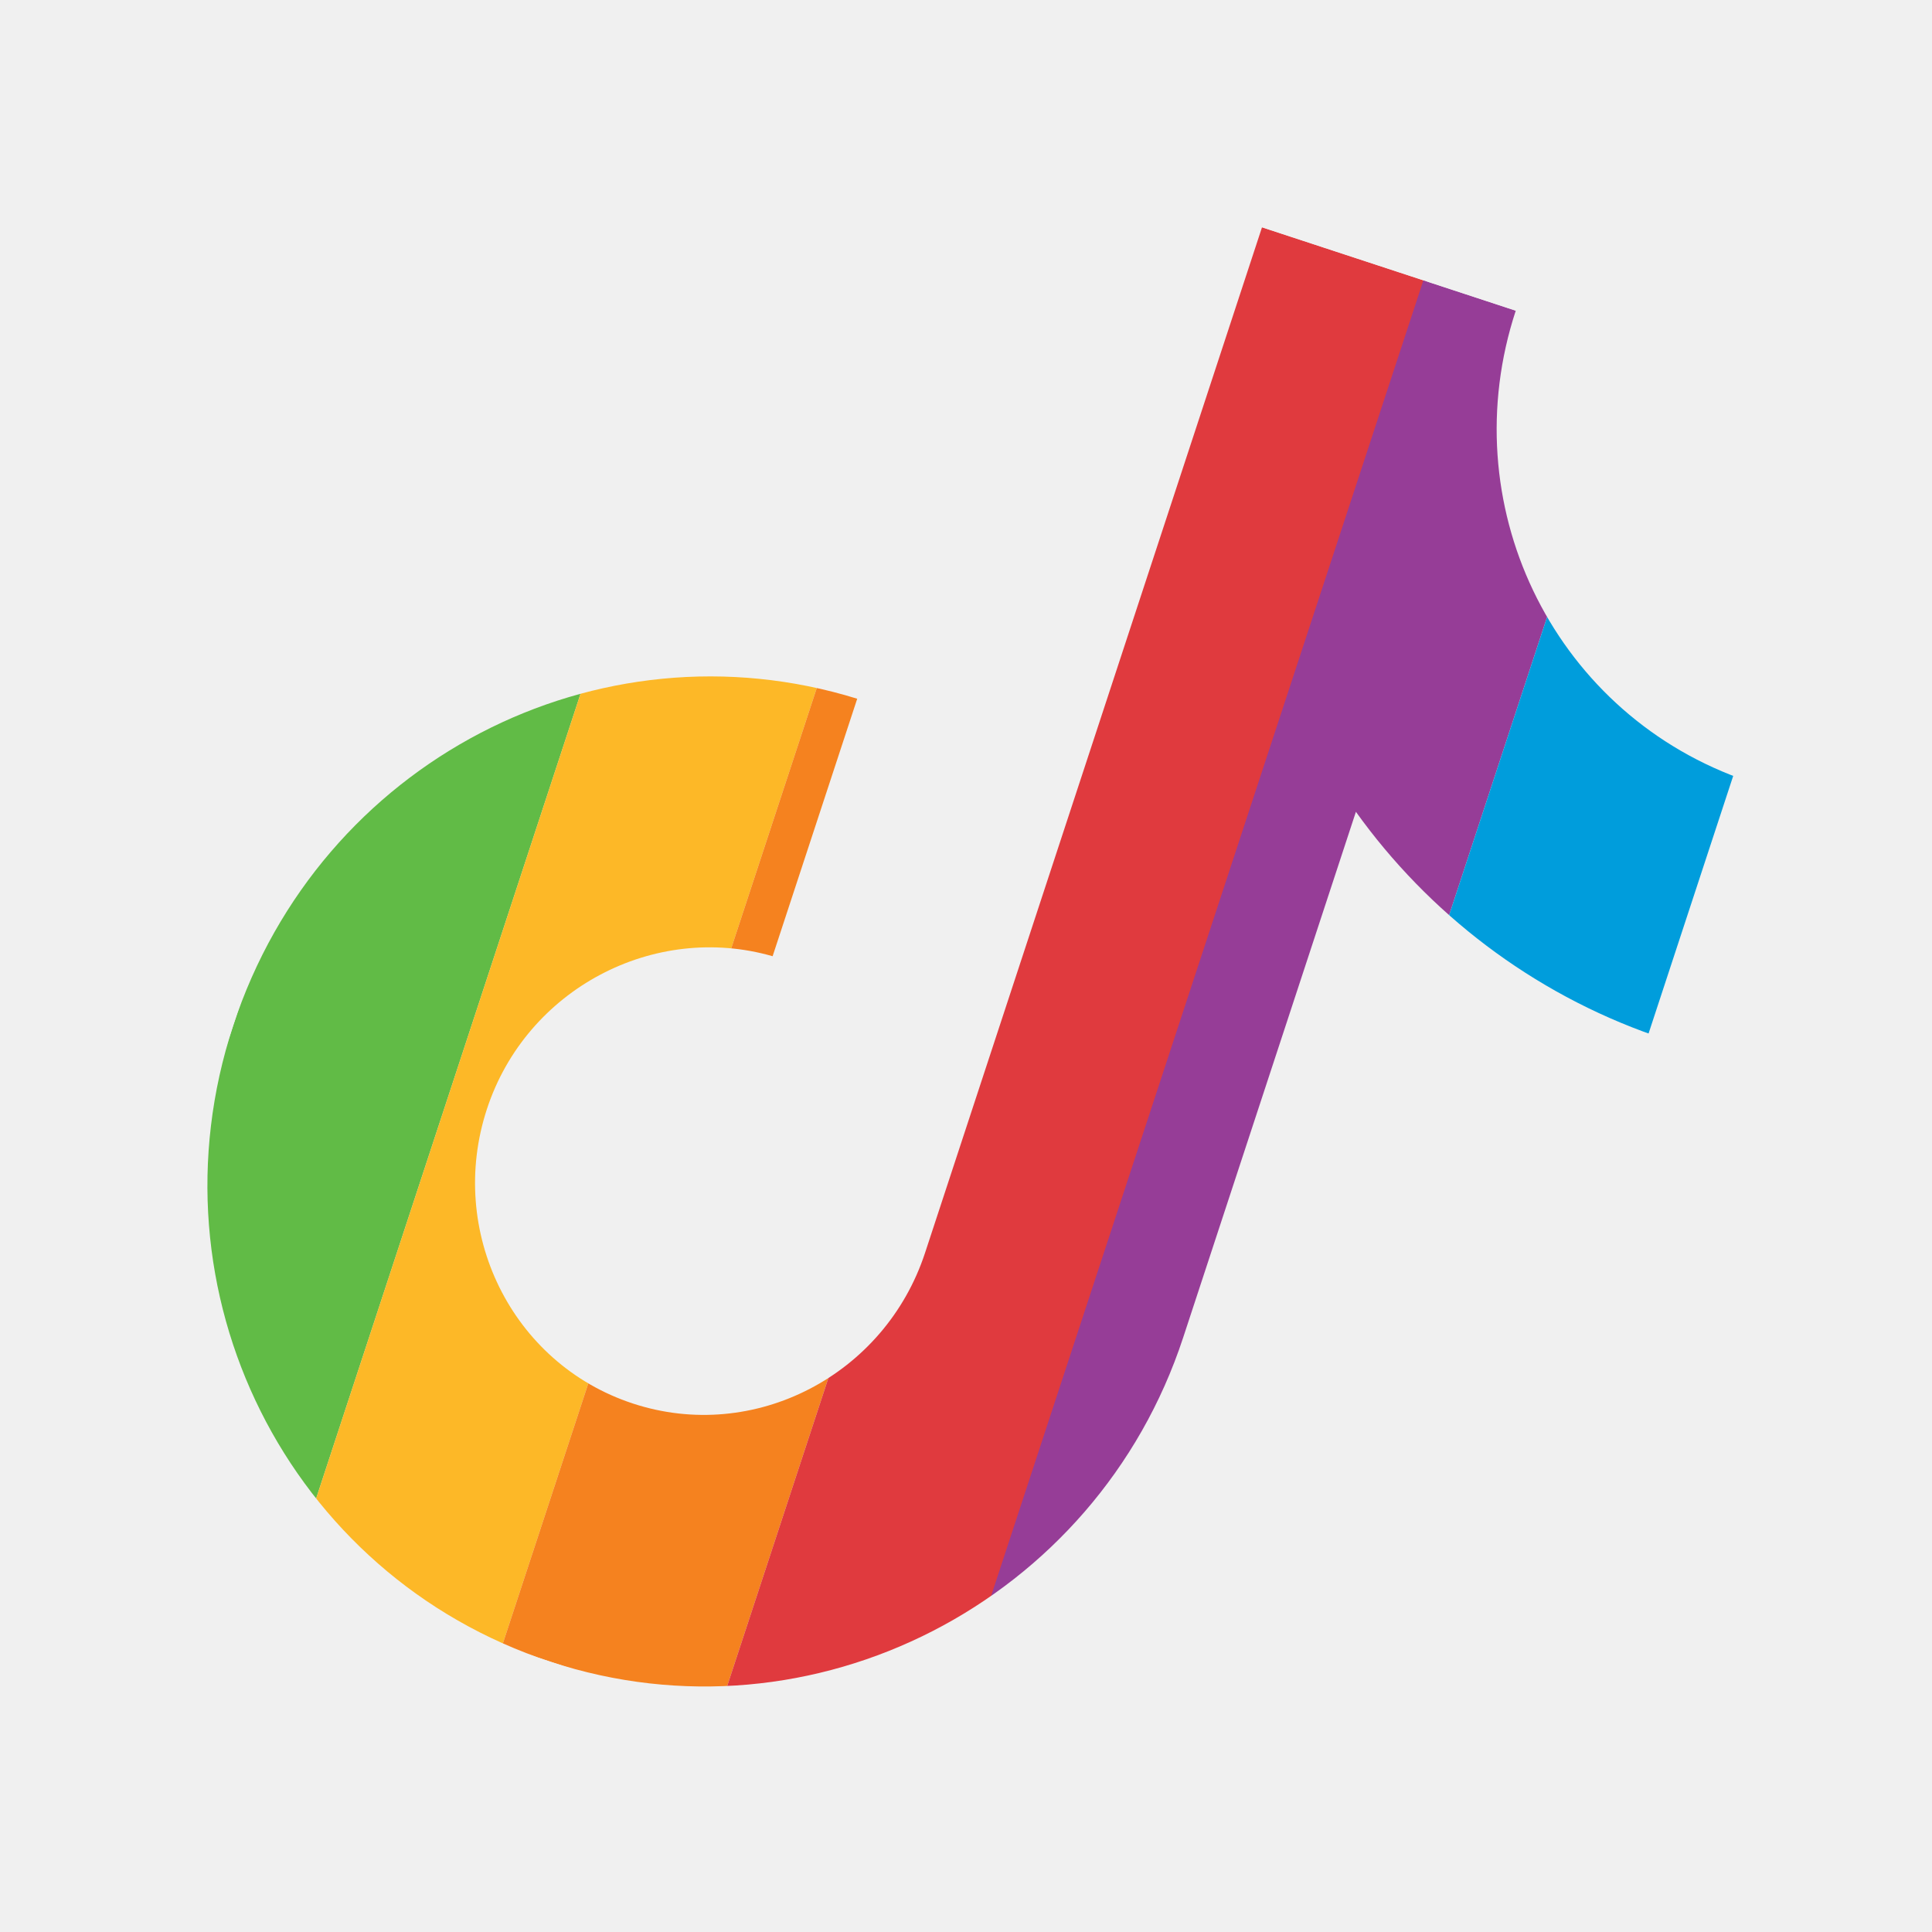
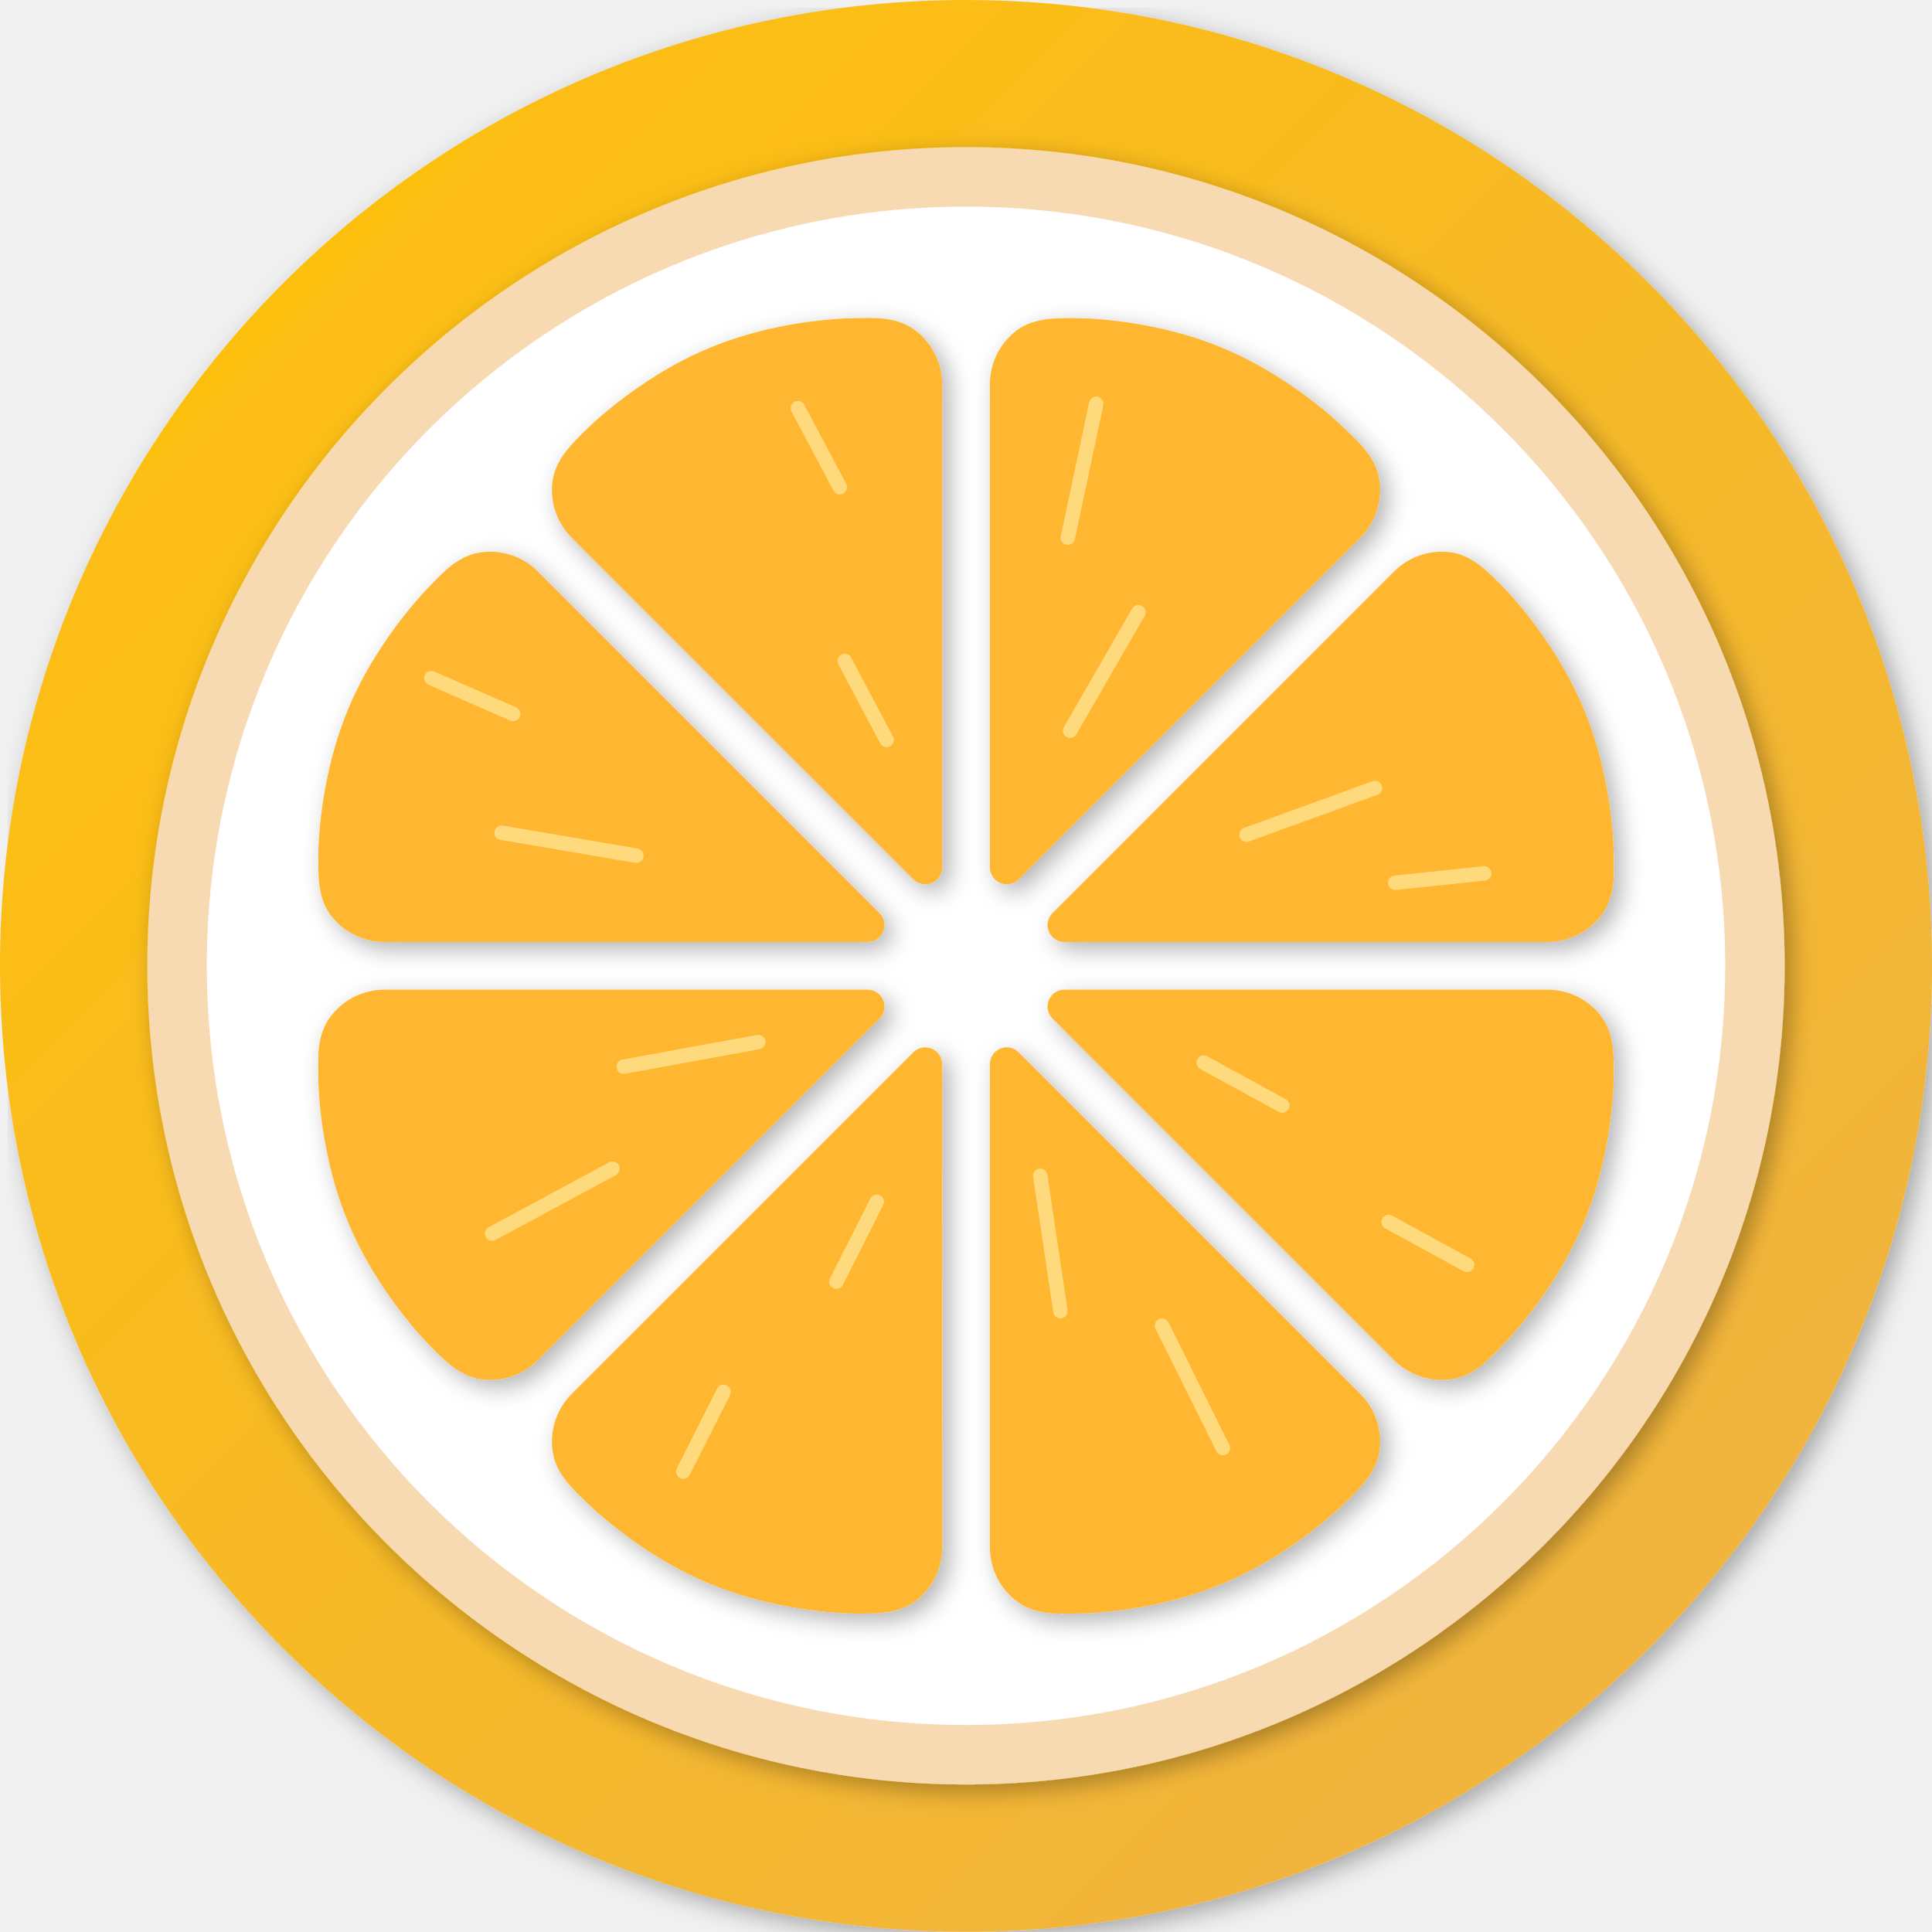
- <svg xmlns="http://www.w3.org/2000/svg" width="512" height="512" viewBox="0 0 512 512" fill="none">
-   <mask id="mask0_185_16" style="mask-type:alpha" maskUnits="userSpaceOnUse" x="54" y="60" width="407" height="387">
-     <path d="M401.69 82.333L334.444 60.239L245.144 332.032C234.504 364.416 199.901 382.519 167.715 371.945C135.529 361.37 118.405 326.271 129.046 293.886C139.495 262.082 173.334 244.367 204.751 253.408L227.171 185.171C158.396 163.855 84.79 201.821 61.8 271.792C38.62 342.344 76.325 417.521 145.87 440.371C215.414 463.22 290.549 424.476 313.539 354.503L359.329 215.137C378.538 241.952 405.964 263.136 438.535 274.479L460.955 206.241C410.948 187.889 384.97 133.222 401.69 82.333Z" fill="white" />
-   </mask>
-   <g mask="url(#mask0_185_16)">
-     <rect x="151.1" width="60" height="420" transform="rotate(18.1883 151.1 0)" fill="#61BB46" />
-     <rect x="208.102" y="18.729" width="59" height="420" transform="rotate(18.1883 208.102 18.7285)" fill="#FDB827" />
-     <rect x="264.154" y="37.145" width="60" height="420" transform="rotate(18.1883 264.154 37.1445)" fill="#F5821F" />
-     <rect x="321.156" y="55.873" width="60" height="420" transform="rotate(18.1883 321.156 55.873)" fill="#E03A3E" />
-     <rect x="377.208" y="74.29" width="59" height="420" transform="rotate(18.1883 377.208 74.29)" fill="#963D97" />
-     <rect x="433.26" y="92.706" width="60" height="420" transform="rotate(18.1883 433.26 92.7061)" fill="#009DDC" />
+ <svg xmlns="http://www.w3.org/2000/svg" height="512px" width="512px" version="1.1" id="_x34_" viewBox="0 0 512 512" xml:space="preserve" fill="#000000" transform="matrix(1, 0, 0, 1, 0, 0)">
+   <defs>
+     <linearGradient id="outerGradient" x1="0%" y1="0%" x2="100%" y2="100%">
+       <stop offset="0%" style="stop-color:#FFC107;stop-opacity:1" />
+       <stop offset="100%" style="stop-color:#EEB248;stop-opacity:1" />
+     </linearGradient>
+     <filter id="shadow" x="-20%" y="-20%" width="140%" height="140%">
+       <feGaussianBlur in="SourceAlpha" stdDeviation="3" />
+       <feOffset dx="2" dy="2" result="offsetblur" />
+       <feComponentTransfer>
+         <feFuncA type="linear" slope="0.3" />
+       </feComponentTransfer>
+       <feMerge>
+         <feMergeNode />
+         <feMergeNode in="SourceGraphic" />
+       </feMerge>
+     </filter>
+   </defs>
+   <g id="SVGRepo_bgCarrier" stroke-width="0" />
+   <g id="SVGRepo_tracerCarrier" stroke-linecap="round" stroke-linejoin="round" />
+   <g id="SVGRepo_iconCarrier">
+     <g>
+       <g>
+         <path style="fill:url(#outerGradient);filter:url(#shadow);" d="M512,255.964c0,141.118-114.845,255.964-256.037,255.964c-46.451,0-90.116-12.475-127.688-34.197 c-38.967-22.529-71.549-55.112-94.078-94.078C12.475,346.079,0,302.416,0,255.964C0,114.773,114.845,0,255.963,0 c59.148,0,113.673,20.107,157.042,53.864C429.81,67,445,82.117,458.063,98.922C491.893,142.292,512,196.816,512,255.964z">
+         </path>
+         <path style="fill:#F8DAB2;filter:url(#shadow);" d="M255.993,472.906c-119.622,0-216.945-97.327-216.945-216.956 c0-119.629,97.323-216.956,216.945-216.956c119.636,0,216.956,97.327,216.956,216.956 C472.949,375.579,375.629,472.906,255.993,472.906z">
+         </path>
+         <path style="fill:#FFFFFF;" d="M457.197,255.95c0,111.115-90.075,201.193-201.204,201.193 c-111.109,0-201.183-90.078-201.183-201.193S144.884,54.756,255.993,54.756C367.122,54.756,457.197,144.835,457.197,255.95z">
+         </path>
+         <g>
+           <g>
+             <path style="fill:#FFB730;filter:url(#shadow);" d="M151.492,369.409c-3.776,3.776-5.662,9.04-5.145,14.358c0.509,5.314,3.504,9.03,7.804,13.104 c0,0,13.867,14.533,34.005,22.875c20.138,8.342,40.218,7.865,40.218,7.865c5.561,0.011,10.663-0.343,14.784-3.74 c4.128-3.397,6.514-8.453,6.514-13.795l-0.007-128.053c0-1.81-1.082-3.436-2.752-4.128c-1.67-0.688-3.591-0.308-4.866,0.967 L151.492,369.409z">
+             </path>
+             <path style="fill:#FFB730;filter:url(#shadow);" d="M360.508,142.488c3.776-3.776,5.661-9.036,5.16-14.354c-0.523-5.314-3.512-9.03-7.819-13.104 c0,0-13.859-14.537-33.997-22.875c-20.137-8.345-40.225-7.865-40.225-7.865c-5.561-0.011-10.663,0.343-14.785,3.74 c-4.121,3.397-6.507,8.453-6.507,13.796v128.053c0,1.806,1.09,3.437,2.759,4.128c1.663,0.688,3.583,0.308,4.866-0.967 L360.508,142.488z">
+             </path>
+           </g>
+           <g>
+             <path style="fill:#FFB730;filter:url(#shadow);" d="M101.875,262.281c-5.346,0-10.398,2.383-13.792,6.508c-3.401,4.124-3.906,8.865-3.748,14.795 c0,0-0.481,20.076,7.862,40.214c8.345,20.134,22.889,33.997,22.889,33.997c3.924,3.938,7.776,7.295,13.097,7.811 c5.31,0.516,10.581-1.372,14.35-5.149l90.562-90.551c1.276-1.279,1.656-3.196,0.961-4.87c-0.688-1.666-2.314-2.756-4.128-2.756 H101.875z">
+             </path>
+             <path style="fill:#FFB730;filter:url(#shadow);" d="M410.128,249.619c5.339,0,10.405-2.39,13.788-6.508c3.397-4.132,3.913-8.865,3.748-14.795 c0,0,0.48-20.076-7.862-40.214c-8.349-20.137-22.882-33.994-22.882-33.994c-3.92-3.941-7.783-7.302-13.108-7.815 c-5.31-0.516-10.578,1.372-14.361,5.149l-90.54,90.552c-1.275,1.272-1.663,3.196-0.967,4.87 c0.688,1.666,2.329,2.756,4.128,2.756H410.128z">
+             </path>
+           </g>
+           <g>
+             <path style="fill:#FFB730;filter:url(#shadow);" d="M142.534,151.442c-3.769-3.78-9.04-5.665-14.35-5.149c-5.321,0.512-9.026,3.508-13.097,7.811 c0,0-14.544,13.86-22.889,33.994c-8.342,20.141-7.862,40.217-7.862,40.217c0,5.565,0.347,10.664,3.748,14.795 c3.393,4.118,8.446,6.508,13.792,6.508h128.053c1.813,0,3.44-1.09,4.128-2.759c0.695-1.67,0.316-3.594-0.967-4.866 L142.534,151.442z">
+             </path>
+             <path style="fill:#FFB730;filter:url(#shadow);" d="M369.451,360.458c3.784,3.773,9.051,5.665,14.361,5.149c5.325-0.516,9.037-3.508,13.108-7.815 c0,0,14.533-13.86,22.882-33.997c8.342-20.134,7.862-40.211,7.862-40.211c0.007-5.565-0.351-10.671-3.748-14.795 c-3.383-4.125-8.449-6.511-13.788-6.511l-128.057,0.004c-1.799,0-3.433,1.09-4.128,2.756c-0.696,1.67-0.316,3.591,0.967,4.87 L369.451,360.458z">
+             </path>
+           </g>
+           <g>
+             <path style="fill:#FFB730;filter:url(#shadow);" d="M249.665,101.822c0.007-5.339-2.38-10.395-6.508-13.796c-4.12-3.397-8.85-3.902-14.784-3.74 c0,0-20.08-0.481-40.218,7.858c-20.137,8.345-34.005,22.886-34.005,22.886c-3.934,3.924-7.295,7.783-7.804,13.1 c-0.517,5.321,1.369,10.581,5.145,14.358l90.555,90.544c1.275,1.283,3.196,1.659,4.866,0.971 c1.669-0.688,2.752-2.322,2.752-4.124V101.822z">
+             </path>
+             <path style="fill:#FFB730;filter:url(#shadow);" d="M262.335,410.075c0,5.342,2.386,10.398,6.507,13.795c4.121,3.393,8.865,3.906,14.785,3.74 c0,0,20.087,0.477,40.225-7.865c20.138-8.342,33.997-22.875,33.997-22.875c3.942-3.931,7.296-7.79,7.819-13.108 c0.501-5.314-1.383-10.578-5.16-14.354l-90.548-90.552c-1.283-1.272-3.203-1.659-4.866-0.967 c-1.669,0.691-2.759,2.318-2.759,4.128V410.075z">
+             </path>
+           </g>
+         </g>
+         <g>
+           <path style="fill:#FFDA7D;" d="M168.965,224.875c1.042,0.177,1.743,1.168,1.566,2.209l0,0c-0.177,1.042-1.166,1.745-2.209,1.568 l-35.718-6.087c-1.042-0.177-1.741-1.168-1.566-2.21l0,0c0.179-1.041,1.168-1.743,2.21-1.565L168.965,224.875z">
+           </path>
+           <path style="fill:#FFDA7D;" d="M285.26,194.599c-0.527,0.918-1.698,1.23-2.614,0.705l0,0c-0.916-0.527-1.233-1.701-0.705-2.617 l18.085-31.395c0.527-0.916,1.701-1.23,2.618-0.702l0,0c0.914,0.527,1.228,1.698,0.701,2.614L285.26,194.599z">
+           </path>
+           <path style="fill:#FFDA7D;" d="M284.865,142.868c-0.218,1.038-1.235,1.696-2.268,1.478l0,0c-1.034-0.218-1.698-1.237-1.478-2.27 l7.516-35.445c0.222-1.034,1.239-1.694,2.27-1.476l0,0c1.031,0.22,1.696,1.237,1.474,2.27L284.865,142.868z">
+           </path>
+           <path style="fill:#FFDA7D;" d="M136.817,187.48c0.957,0.455,1.362,1.598,0.91,2.553l0,0c-0.455,0.954-1.598,1.362-2.55,0.909 l-21.7-9.505c-0.957-0.453-1.362-1.598-0.908-2.553l0,0c0.455-0.953,1.595-1.361,2.55-0.908L136.817,187.48z">
+           </path>
+           <path style="fill:#FFDA7D;" d="M236.683,195.251c0.466,0.95,0.075,2.098-0.874,2.563l0,0c-0.949,0.468-2.098,0.075-2.563-0.874 l-11.094-20.934c-0.468-0.949-0.07-2.095,0.878-2.563l0,0c0.949-0.463,2.094-0.075,2.559,0.876L236.683,195.251z">
+           </path>
+           <path style="fill:#FFDA7D;" d="M224.263,128.252c0.466,0.95,0.075,2.098-0.874,2.563l0,0c-0.949,0.468-2.098,0.077-2.561-0.874 l-11.094-20.934c-0.468-0.949-0.073-2.098,0.876-2.565l0,0c0.949-0.463,2.095-0.073,2.561,0.876L224.263,128.252z">
+           </path>
+           <path style="fill:#FFDA7D;" d="M330.985,223.003c-0.995,0.362-2.094-0.152-2.454-1.145l0,0c-0.362-0.993,0.152-2.094,1.147-2.454 l34.054-12.371c0.993-0.362,2.091,0.154,2.454,1.147l0,0c0.357,0.993-0.154,2.094-1.147,2.454L330.985,223.003z">
+           </path>
+           <path style="fill:#FFDA7D;" d="M273.783,311.894c-0.158-1.049,0.562-2.021,1.609-2.178l0,0c1.045-0.156,2.021,0.568,2.178,1.613 l5.339,35.836c0.156,1.046-0.568,2.021-1.614,2.176l0,0c-1.045,0.154-2.018-0.568-2.174-1.61L273.783,311.894z">
+           </path>
+           <path style="fill:#FFDA7D;" d="M306.23,352.18c-0.474-0.946-0.086-2.095,0.856-2.565l0,0c0.946-0.472,2.095-0.088,2.572,0.858 l16.137,32.44c0.47,0.946,0.083,2.098-0.863,2.567l0,0c-0.946,0.47-2.094,0.086-2.567-0.863L306.23,352.18z">
+           </path>
+           <path style="fill:#FFDA7D;" d="M369.901,235.846c-1.058,0.079-1.974-0.714-2.053-1.769l0,0c-0.077-1.055,0.716-1.974,1.769-2.05 l23.563-2.469c1.053-0.079,1.972,0.716,2.05,1.77l0,0c0.075,1.055-0.714,1.972-1.77,2.049L369.901,235.846z">
+           </path>
+           <path style="fill:#FFDA7D;" d="M318.045,283.27c-0.912-0.538-1.216-1.71-0.682-2.622l0,0c0.536-0.912,1.713-1.218,2.622-0.682 l20.786,11.367c0.912,0.534,1.214,1.71,0.675,2.622l0,0c-0.534,0.91-1.706,1.216-2.618,0.682L318.045,283.27z">
+           </path>
+           <path style="fill:#FFDA7D;" d="M367.042,325.496c-0.916-0.536-1.218-1.709-0.682-2.621l0,0c0.532-0.912,1.709-1.22,2.621-0.683 l20.784,11.367c0.914,0.536,1.214,1.71,0.682,2.625l0,0c-0.541,0.908-1.713,1.214-2.621,0.677L367.042,325.496z">
+           </path>
+           <path style="fill:#FFDA7D;" d="M200.608,274.278c1.041-0.192,2.035,0.496,2.23,1.538l0,0c0.188,1.038-0.5,2.038-1.542,2.228 l-35.644,6.513c-1.038,0.19-2.038-0.5-2.228-1.54l0,0c-0.188-1.038,0.5-2.038,1.54-2.226L200.608,274.278z">
+           </path>
+           <path style="fill:#FFDA7D;" d="M161.411,308.035c0.934-0.506,2.091-0.154,2.594,0.771l0,0c0.502,0.931,0.154,2.094-0.775,2.599 l-31.893,17.192c-0.934,0.5-2.094,0.152-2.595-0.779l0,0c-0.502-0.931-0.156-2.091,0.775-2.594L161.411,308.035z">
+           </path>
+           <path style="fill:#FFDA7D;" d="M230.667,317.575c0.506-0.929,1.67-1.271,2.599-0.767l0,0c0.931,0.504,1.275,1.67,0.767,2.598 l-10.679,21.15c-0.504,0.929-1.67,1.269-2.602,0.762l0,0c-0.927-0.504-1.271-1.666-0.765-2.595L230.667,317.575z">
+           </path>
+           <path style="fill:#FFDA7D;" d="M190.075,367.932c0.506-0.931,1.666-1.271,2.595-0.767l0,0c0.931,0.502,1.275,1.668,0.767,2.597 l-10.677,21.147c-0.506,0.931-1.67,1.269-2.602,0.767l0,0c-0.925-0.508-1.269-1.67-0.762-2.595L190.075,367.932z">
+           </path>
+         </g>
+       </g>
+     </g>
  </g>
</svg>
